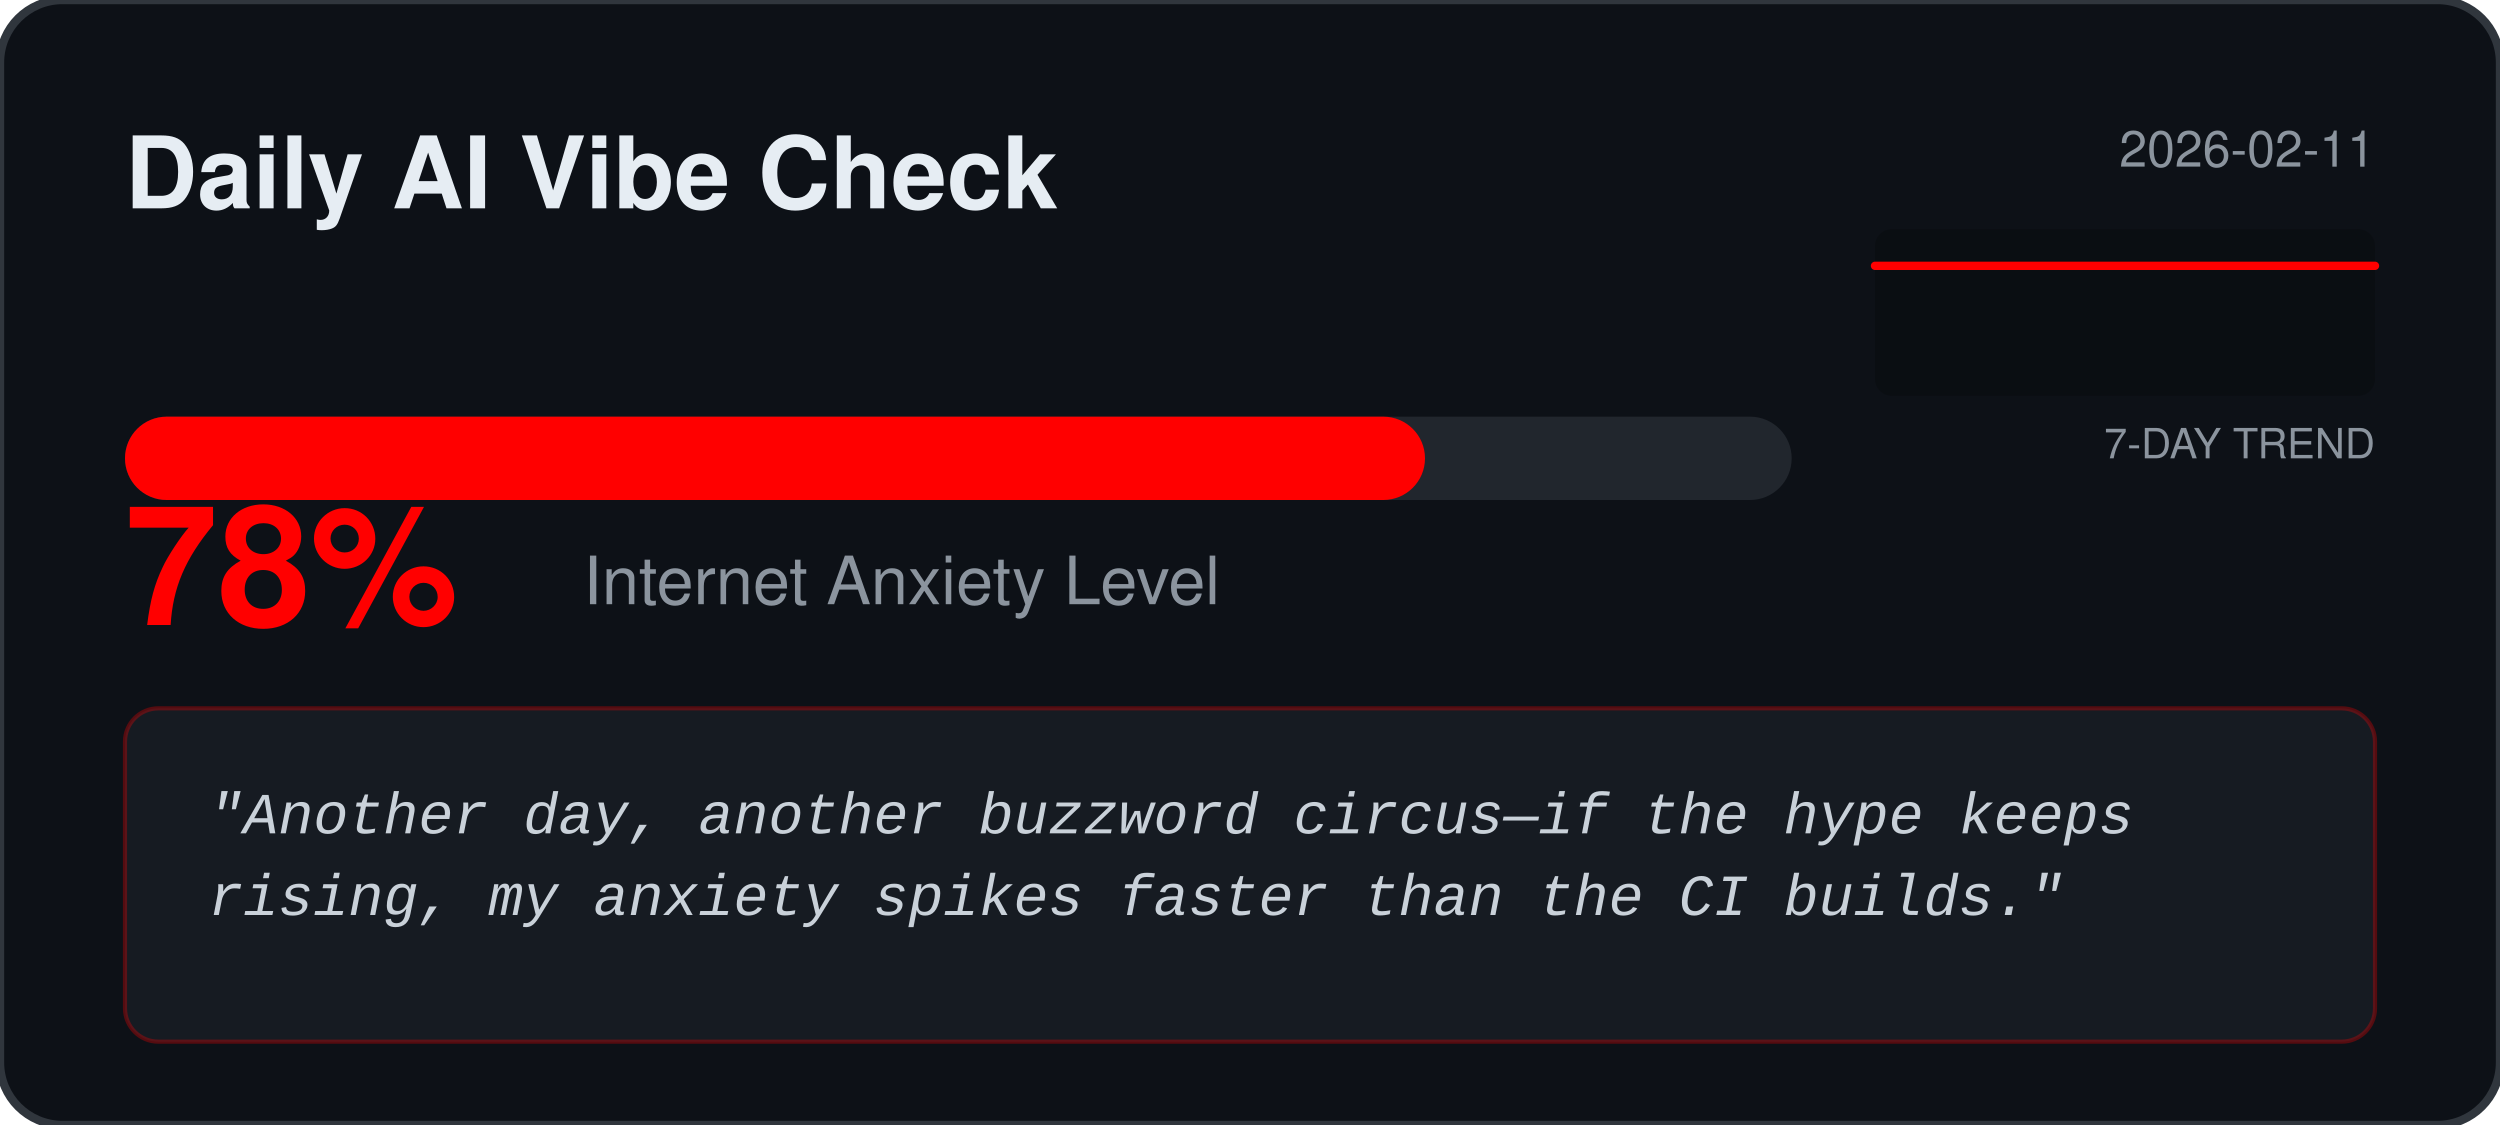
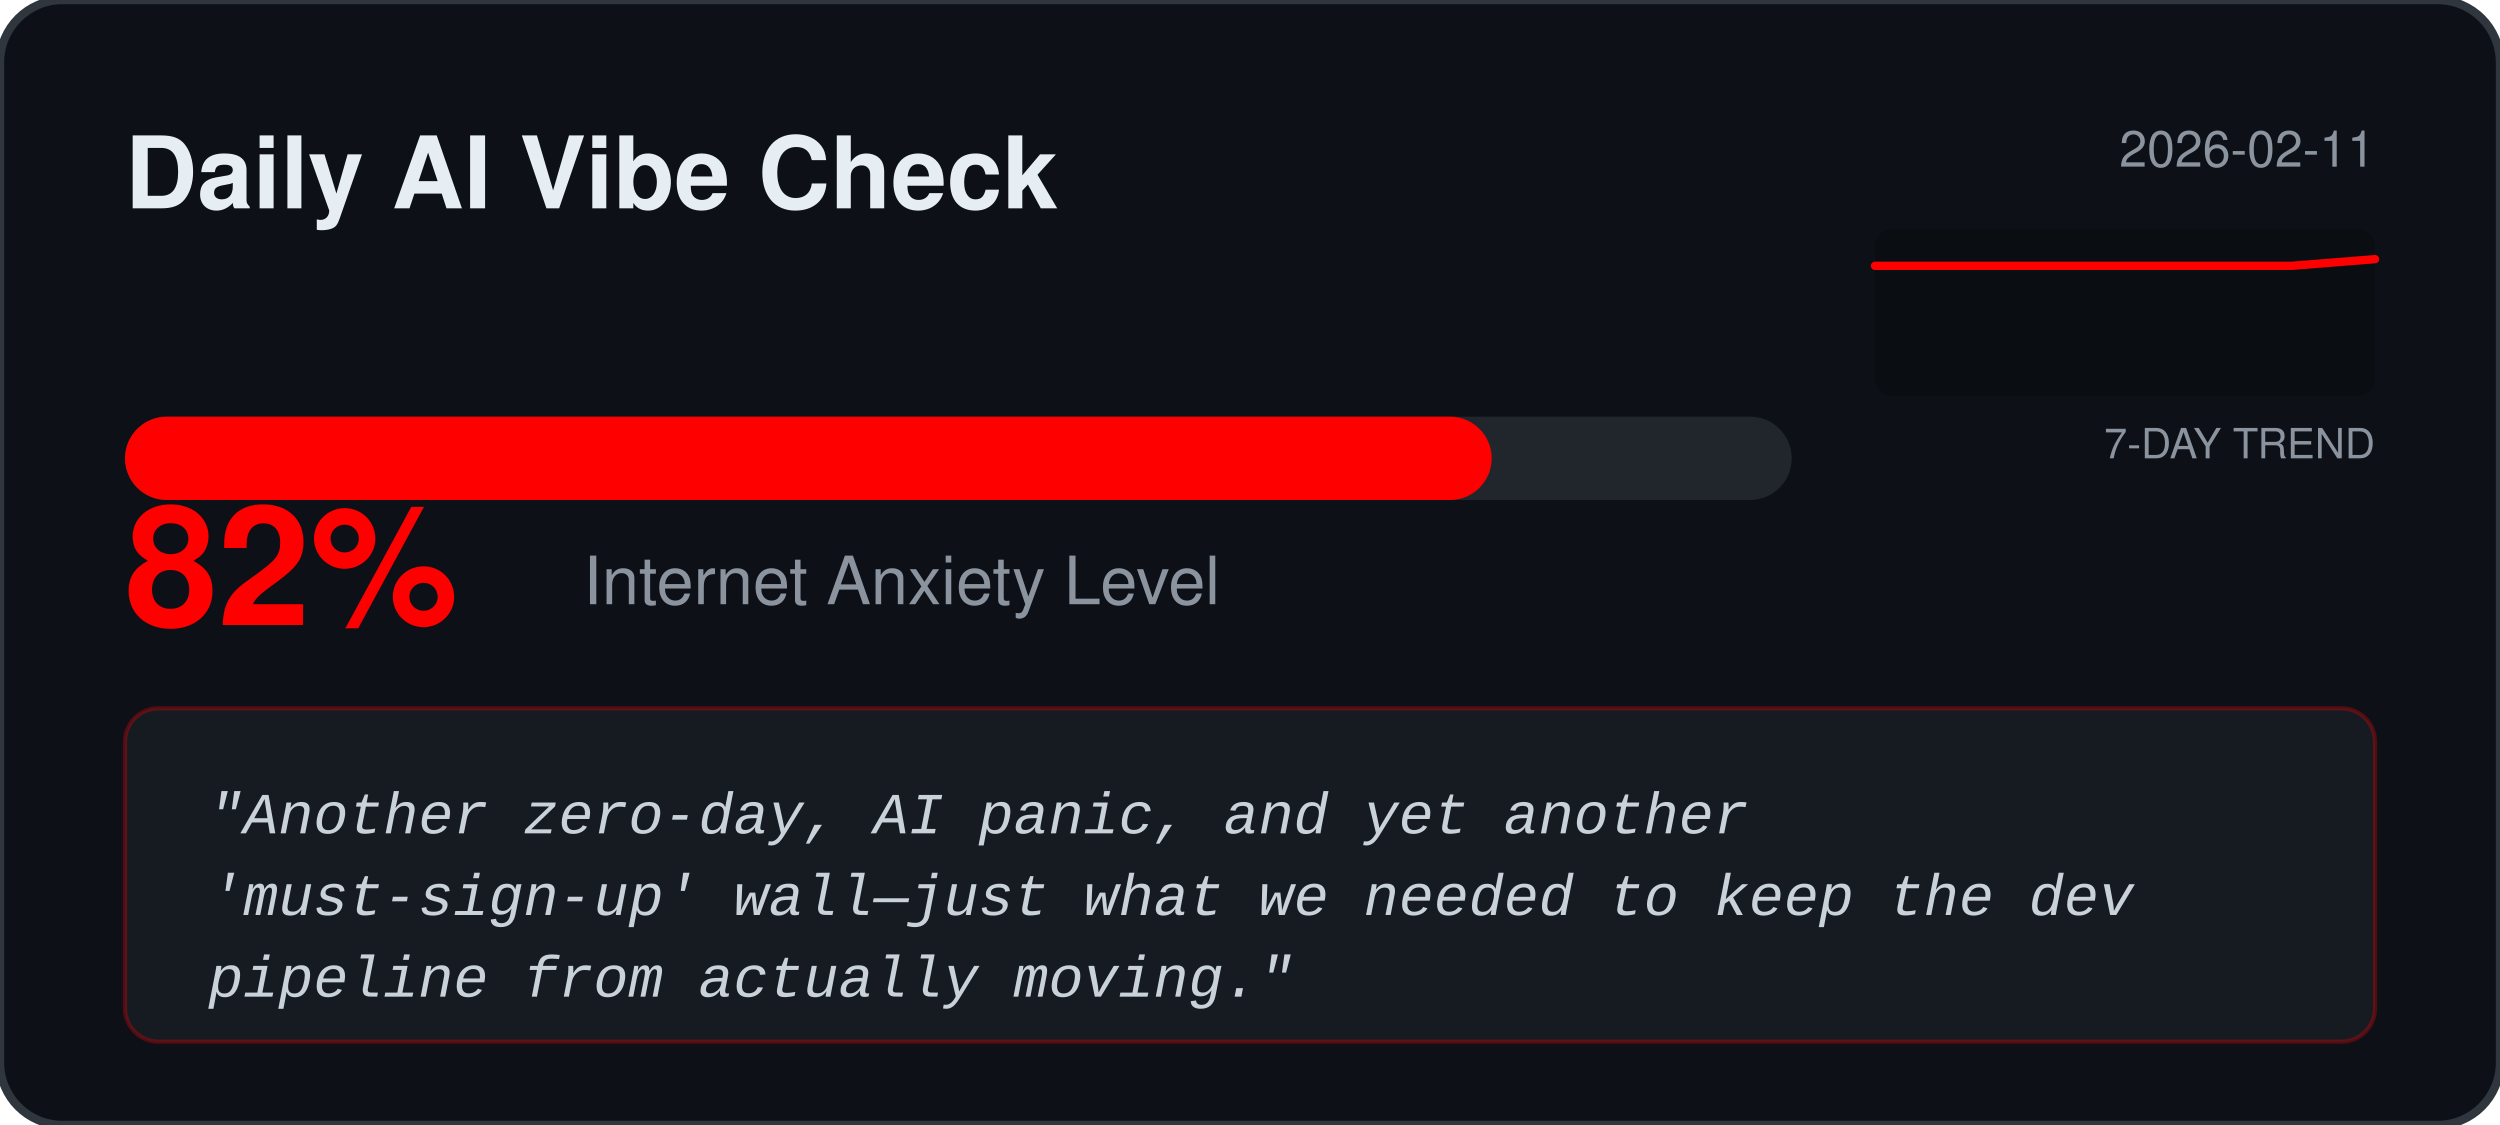
<svg xmlns="http://www.w3.org/2000/svg" width="600" height="270" viewBox="0 0 600 270" fill="none">
  <rect width="600" height="270" rx="15" fill="#0D1117" stroke="#30363D" stroke-width="2" />
  <text x="30" y="50" fill="#E6EDF3" font-family="Segoe UI, Helvetica, sans-serif" font-weight="bold" font-size="24">Daily AI Vibe Check</text>
  <text x="570" y="40" fill="#8B949E" font-family="Segoe UI, Helvetica, sans-serif" font-size="12" text-anchor="end">2026-02-11</text>
  <rect x="450" y="55" width="120" height="40" fill="#000000" fill-opacity="0.2" rx="4" />
  <text x="570" y="110" fill="#8B949E" font-family="Segoe UI, Helvetica, sans-serif" font-size="10" text-anchor="end">7-DAY TREND</text>
-   <polyline points="450.0,63.8 470.0,63.8 490.0,63.8 510.0,63.8 530.0,63.8 550.0,63.8 570.0,63.8" fill="none" stroke="#FF0000" stroke-width="2" stroke-linecap="round" stroke-linejoin="round" />
+   <polyline points="450.0,63.8 470.0,63.8 490.0,63.8 510.0,63.8 530.0,63.8 550.0,63.8 570.0,62.2" fill="none" stroke="#FF0000" stroke-width="2" stroke-linecap="round" stroke-linejoin="round" />
  <rect x="30" y="100" width="400" height="20" rx="10" fill="#21262D" />
-   <rect x="30" y="100" width="312.0" height="20" rx="10" fill="#FF0000" />
-   <text x="30" y="150" fill="#FF0000" font-family="Segoe UI, Helvetica, sans-serif" font-weight="bold" font-size="40">78%</text>
+   <rect x="30" y="100" width="328.0" height="20" rx="10" fill="#FF0000" />
+   <text x="30" y="150" fill="#FF0000" font-family="Segoe UI, Helvetica, sans-serif" font-weight="bold" font-size="40">82%</text>
  <text x="140" y="145" fill="#8B949E" font-family="Segoe UI, Helvetica, sans-serif" font-size="16">Internet Anxiety Level</text>
  <rect x="30" y="170" width="540" height="80" rx="8" fill="#161B22" stroke="#FF0000" stroke-opacity="0.3" />
  <text x="50" y="200" fill="#C9D1D9" font-family="Courier New, monospace" font-size="14" font-style="italic">
-     <tspan x="50" dy="0">"Another day, another buzzword circus—if the hype keeps</tspan>
-     <tspan x="50" dy="1.4em">rising, my anxiety spikes faster than the CI builds."</tspan>
+     <tspan x="50" dy="0">"Another zero‑day, AI panic, and yet another</tspan>
+     <tspan x="50" dy="1.4em">'must‑sign‑up' wall—just what we needed to keep the dev</tspan>
+     <tspan x="50" dy="1.4em">pipeline from actually moving."</tspan>
  </text>
</svg>
